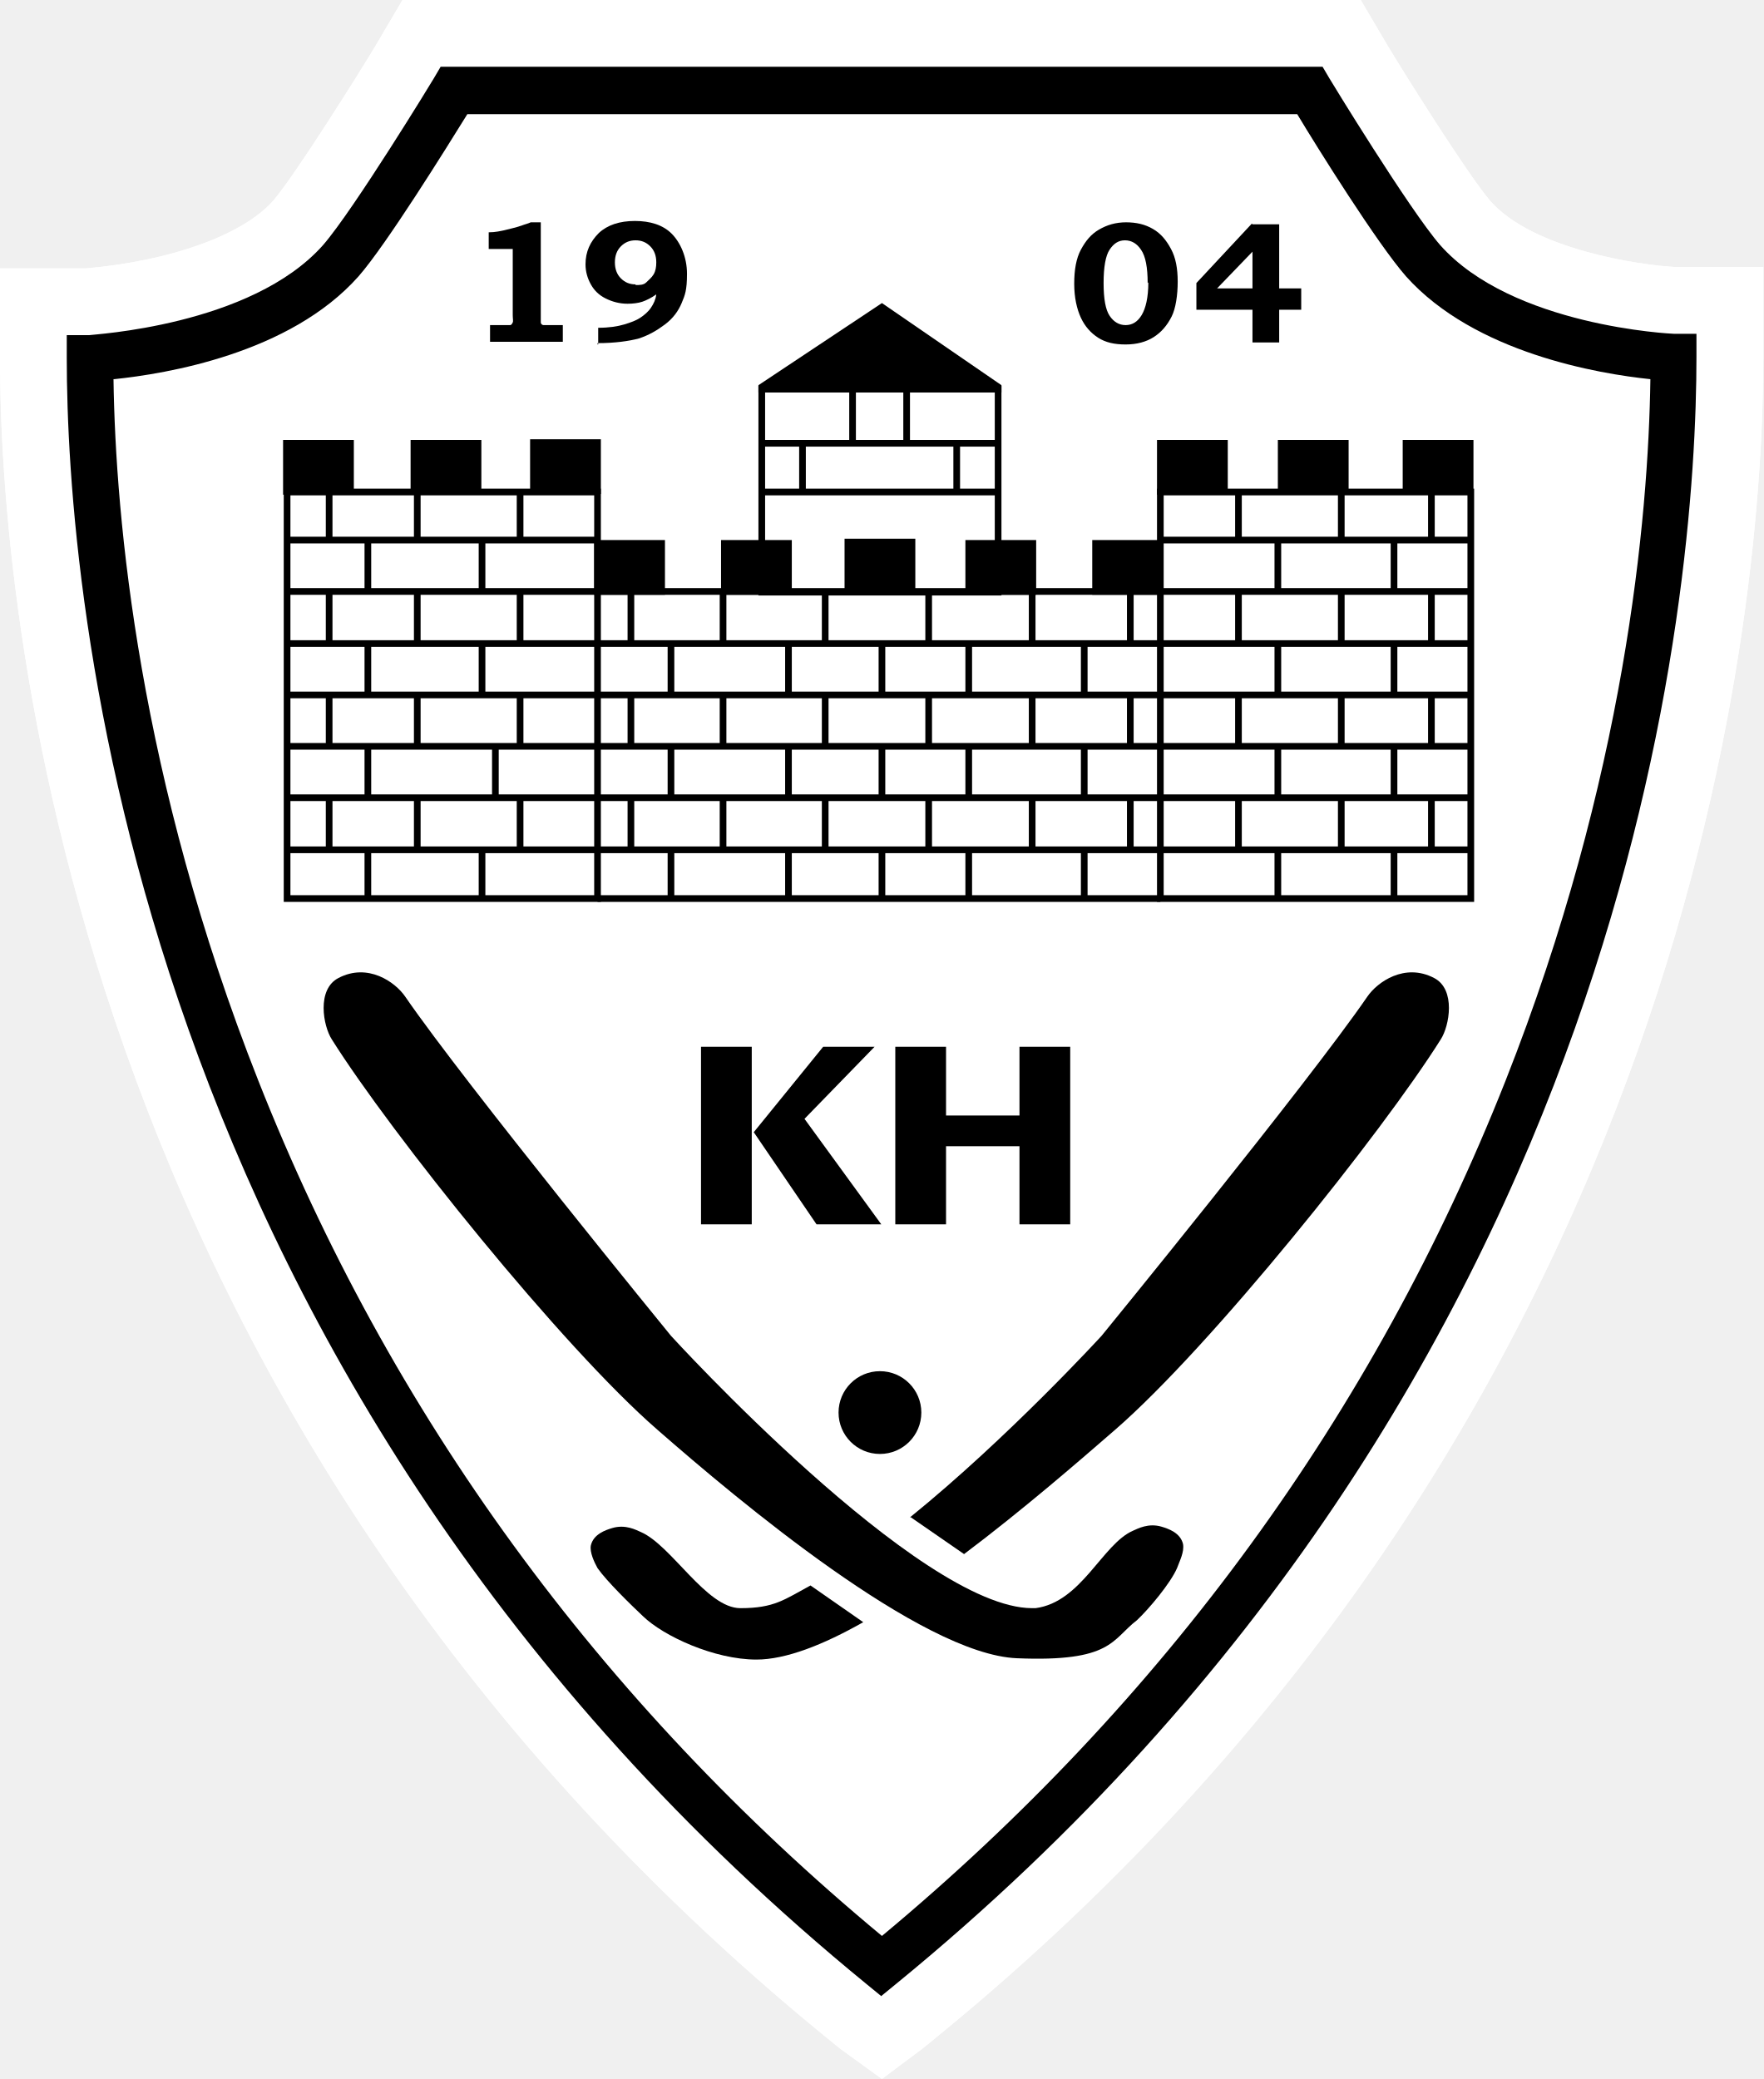
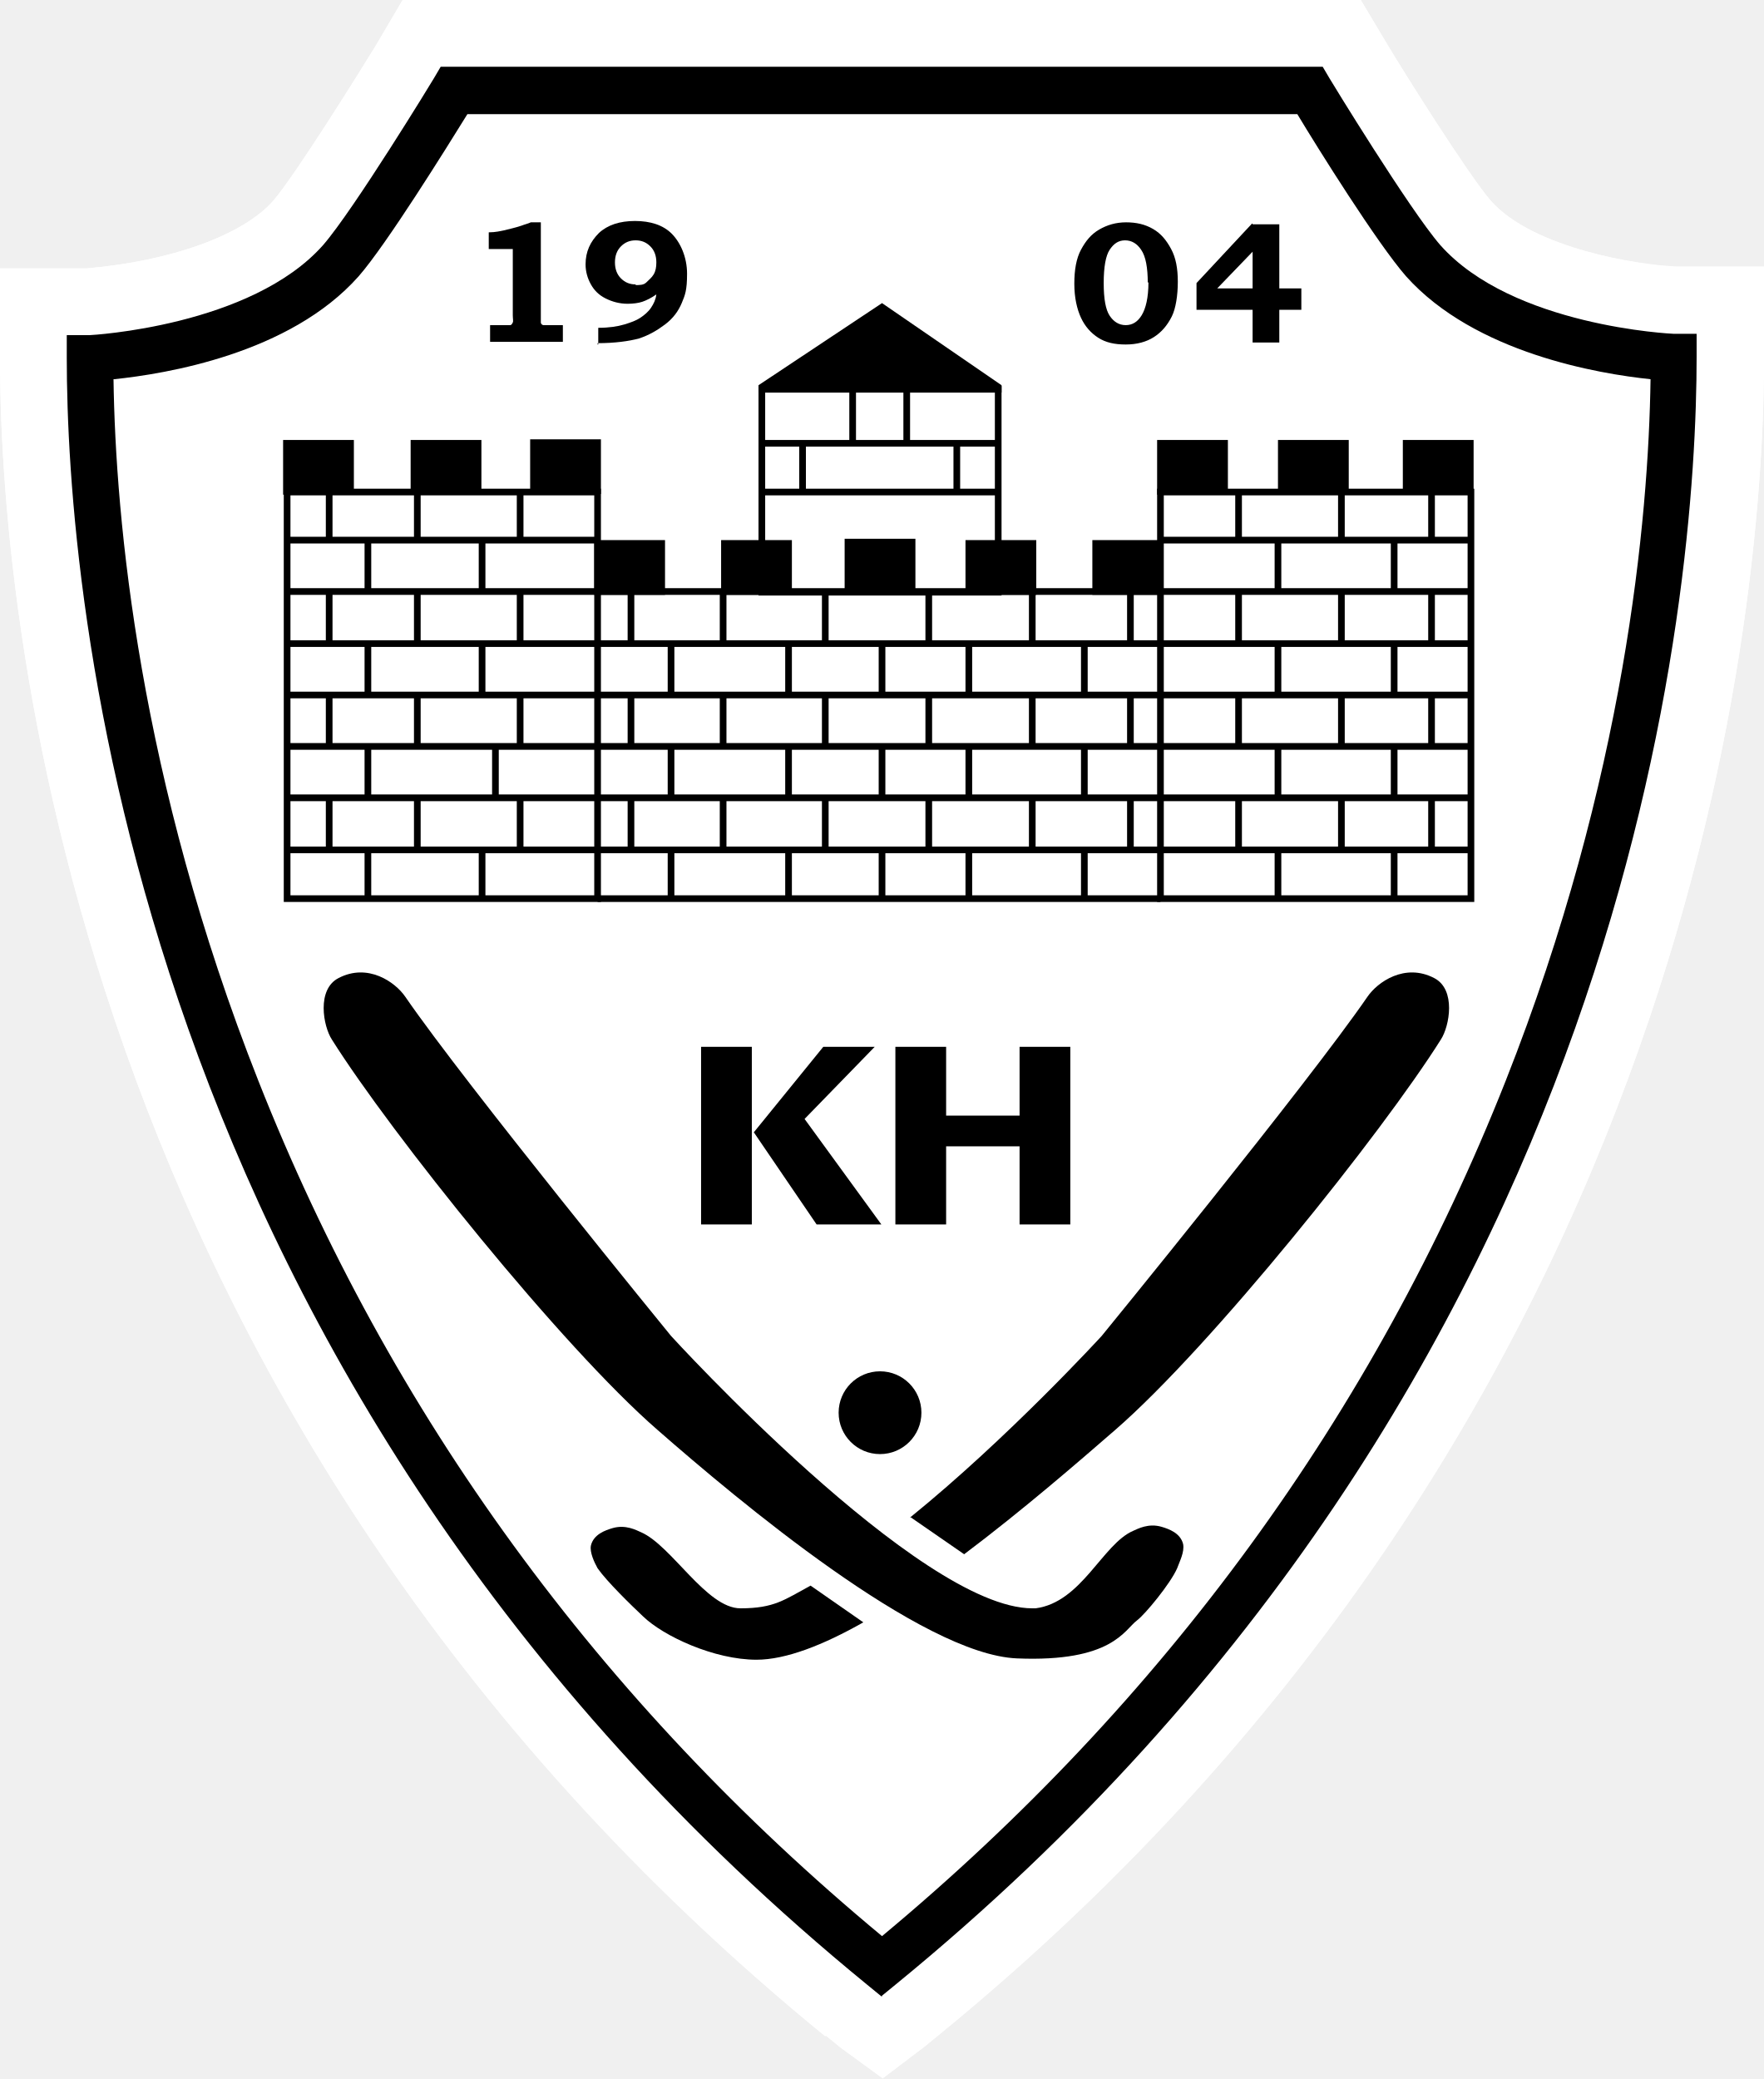
- <svg xmlns="http://www.w3.org/2000/svg" id="Layer_2" viewBox="0 0 264.1 311.43">
+ <svg xmlns="http://www.w3.org/2000/svg" version="1.1" viewBox="0 0 264.1 311.4">
  <defs>
    <style>
      .cls-1 {
        fill: none;
      }

      .cls-2 {
        fill: #fff;
      }

      .cls-3 {
        clip-path: url(#clippath);
      }
    </style>
    <clipPath id="clippath">
-       <path class="cls-1" d="M123.57,305.04C8.91,211.3,0,88.89,0,53.6v-13.4h12.88s.06,0,.09,0c12.72-1.14,23.42-5.02,27.94-10.12,3.27-3.77,13.22-19.66,15.41-23.34l3.96-6.73h143.54l3.97,6.74c2.2,3.69,12.12,19.55,15.47,23.4,6.39,7.22,22.34,9.58,27.68,9.85h13.17v13.5c0,35.28-8.91,157.7-123.57,251.44l-2.2,1.8-6.23,4.69-6.33-4.59-2.2-1.8Z" />
+       <path class="cls-1" d="M123.6,305C8.9,211.3,0,88.9,0,53.6v-13.4h13c12.7-1.1,23.4-5,27.9-10.1,3.3-3.8,13.2-19.7,15.4-23.3L60.3,0h143.5l4,6.7c2.2,3.7,12.1,19.5,15.5,23.4,6.4,7.2,22.3,9.6,27.7,9.8h13.2v13.5c0,35.3-8.9,157.7-123.6,251.4l-2.2,1.8-6.2,4.7-6.3-4.6-2.2-1.8h0Z" />
    </clipPath>
  </defs>
-   <g id="Layer_1-2" data-name="Layer_1">
-     <g class="cls-3">
-       <rect class="cls-2" x="-39.94" y="-24.11" width="344.48" height="353.11" />
-       <g id="Layer_1-3" data-name="Layer_1">
-         <g id="Frame">
-           <path class="cls-2" d="M123.57,305.04C8.91,211.3,0,88.89,0,53.6v-13.4h12.88s.06,0,.09,0c12.72-1.14,23.42-5.02,27.94-10.12,3.27-3.77,13.22-19.66,15.41-23.34l3.96-6.73h143.54l3.97,6.74c2.2,3.69,12.12,19.55,15.47,23.4,6.39,7.22,22.34,9.58,27.68,9.85h13.17v13.5c0,35.28-8.91,157.7-123.57,251.44l-2.2,1.8-6.62,4.94-5.94-4.84-2.2-1.8ZM27.3,65.36c1.08,20.56,5.46,54.29,20.71,92.87,18.08,45.8,46.35,85.67,84.09,118.63,37.75-33.05,66.02-72.92,84.11-118.64,15.25-38.58,19.62-72.3,20.7-92.87-19.12-3.82-29.2-12.2-33.75-17.28l-.07-.08c-4-4.56-10.57-14.79-14.37-20.9h-113.16c-4.95,7.88-10.78,16.84-14.32,20.88-9.25,10.42-23.06,15.19-33.93,17.37Z" />
-           <path d="M132.1,299.1l-2.2-1.8C18.6,206.3,10,87.8,10,53.6v-3.4h3.4c.2-.1,24.2-1.3,35-13.5,4.6-5.3,16.5-24.8,16.6-25l1-1.7h132.1l1,1.7c.1.2,12,19.7,16.6,25,10.8,12.2,34.8,13.3,35,13.3h3.4v3.5c0,34.2-8.6,152.7-119.9,243.7l-2.2,1.8.1.1ZM17,56.8c.3,20.9,3.8,59.8,21.7,105.1,19.7,49.9,51.1,93,93.4,128.1,42.3-35.2,73.7-78.3,93.4-128.1,17.9-45.3,21.4-84.2,21.7-105.1-7.7-.8-26.3-3.9-36.6-15.4-4.3-4.9-13.3-19.3-16.3-24.3h-124.3c-3.1,5-12.1,19.5-16.3,24.3-10.3,11.6-28.9,14.6-36.6,15.4h-.1Z" />
-         </g>
-         <g id="Castle">
-           <path d="M90,135.1h-47.5v-61.9h47.5v61.9ZM43.5,134.1h45.5v-59.9h-45.5s0,59.9,0,59.9Z" />
-           <rect x="43" y="80.4" width="46.5" height="1" />
-           <rect x="43" y="88.1" width="46.5" height="1" />
-           <rect x="43" y="95.9" width="177.3" height="1" />
-           <rect x="43" y="103.6" width="177.3" height="1" />
-           <rect x="43" y="111.3" width="177.3" height="1" />
-           <rect x="43" y="119" width="177.3" height="1" />
-           <rect x="43" y="126.8" width="177.3" height="1" />
-           <rect x="48.8" y="73.7" width="1" height="7.2" />
-           <rect x="62" y="73.7" width="1" height="7.2" />
-           <rect x="77.4" y="73.7" width="1" height="7.2" />
-           <rect x="71.7" y="80.9" width="1" height="7.7" />
-           <rect x="54.6" y="80.9" width="1" height="7.7" />
-           <rect x="48.8" y="88.6" width="1" height="7.8" />
-           <rect x="62" y="88.6" width="1" height="7.8" />
-           <rect x="77.4" y="88.6" width="1" height="7.8" />
-           <rect x="71.7" y="96.4" width="1" height="7.7" />
-           <rect x="54.6" y="96.4" width="1" height="7.7" />
-           <rect x="48.8" y="104.1" width="1" height="7.7" />
-           <rect x="62" y="104.1" width="1" height="7.7" />
-           <rect x="54.6" y="111.8" width="1" height="7.7" />
-           <rect x="48.8" y="119.5" width="1" height="7.8" />
-           <rect x="62" y="119.5" width="1" height="7.8" />
-           <rect x="77.4" y="119.5" width="1" height="7.8" />
-           <rect x="71.7" y="127.3" width="1" height="7.3" />
-           <rect x="54.6" y="127.3" width="1" height="7.3" />
-           <rect x="77.4" y="104.1" width="1" height="7.7" />
-           <path d="M220.8,135.1h-47.5v-61.9h47.5v61.9ZM174.3,134.1h45.5v-59.9h-45.5v59.9h0Z" />
-           <rect x="173.8" y="88.1" width="46.5" height="1" />
-           <rect x="173.8" y="80.4" width="46.5" height="1" />
-           <rect x="190.9" y="127.3" width="1" height="7.3" />
-           <rect x="185" y="119.5" width="1" height="7.8" />
-           <rect x="185" y="104.1" width="1" height="7.7" />
-           <rect x="185" y="88.6" width="1" height="7.8" />
-           <rect x="185" y="73.7" width="1" height="7.2" />
-           <rect x="190.9" y="111.8" width="1" height="7.7" />
-           <rect x="190.9" y="96.4" width="1" height="7.7" />
-           <rect x="190.9" y="80.9" width="1" height="7.7" />
-           <rect x="200.4" y="73.7" width="1" height="7.2" />
-           <rect x="213.9" y="73.7" width="1" height="7.2" />
-           <rect x="208.3" y="80.9" width="1" height="7.7" />
-           <rect x="213.9" y="88.6" width="1" height="7.8" />
-           <rect x="200.4" y="88.6" width="1" height="7.8" />
-           <rect x="208.3" y="96.4" width="1" height="7.7" />
-           <rect x="200.4" y="104.1" width="1" height="7.7" />
-           <rect x="213.9" y="104.1" width="1" height="7.7" />
-           <rect x="208.3" y="111.8" width="1" height="7.7" />
-           <rect x="200.4" y="119.5" width="1" height="7.8" />
-           <rect x="213.9" y="119.5" width="1" height="7.8" />
-           <rect x="208.3" y="127.3" width="1" height="7.3" />
-           <rect x="89.5" y="88.1" width="84.3" height="1" />
-           <rect x="89.5" y="134.1" width="84.3" height="1" />
-           <rect x="94" y="88.6" width="1" height="7.8" />
-           <rect x="107.8" y="88.6" width="1" height="7.8" />
-           <rect x="123.1" y="88.6" width="1" height="7.8" />
-           <rect x="138.6" y="88.6" width="1" height="7.8" />
-           <rect x="154.1" y="88.6" width="1" height="7.8" />
-           <rect x="168.8" y="88.6" width="1" height="7.8" />
-           <rect x="161.9" y="96.4" width="1" height="7.7" />
-           <rect x="144.6" y="96.4" width="1" height="7.7" />
-           <rect x="131.6" y="96.4" width="1" height="7.7" />
-           <rect x="117.6" y="96.4" width="1" height="7.7" />
-           <rect x="100" y="96.4" width="1" height="7.7" />
-           <rect x="94" y="104.1" width="1" height="7.7" />
-           <rect x="107.8" y="104.1" width="1" height="7.7" />
-           <rect x="123.1" y="104.1" width="1" height="7.7" />
-           <rect x="138.6" y="104.1" width="1" height="7.7" />
-           <rect x="154.1" y="104.1" width="1" height="7.7" />
-           <rect x="168.8" y="104.1" width="1" height="7.7" />
-           <rect x="161.9" y="111.8" width="1" height="7.7" />
-           <rect x="144.6" y="111.8" width="1" height="7.7" />
-           <rect x="131.6" y="111.8" width="1" height="7.7" />
-           <rect x="117.6" y="111.8" width="1" height="7.7" />
-           <rect x="100" y="111.8" width="1" height="7.7" />
-           <rect x="94" y="119.5" width="1" height="7.8" />
-           <rect x="107.8" y="119.5" width="1" height="7.8" />
-           <rect x="123.1" y="119.5" width="1" height="7.8" />
-           <rect x="138.6" y="119.5" width="1" height="7.8" />
-           <rect x="154.1" y="119.5" width="1" height="7.8" />
-           <rect x="168.8" y="119.5" width="1" height="7.8" />
-           <rect x="161.9" y="127.3" width="1" height="7.3" />
-           <rect x="144.6" y="127.3" width="1" height="7.3" />
-           <rect x="131.6" y="127.3" width="1" height="7.3" />
-           <rect x="117.6" y="127.3" width="1" height="7.3" />
-           <rect x="100" y="127.3" width="1" height="7.3" />
-           <path d="M150,89.2h-36.4v-31.4h36.4v31.4ZM114.6,88.2h34.4v-29.4h-34.4v29.4Z" />
-           <rect x="114.1" y="65.9" width="35.4" height="1" />
-         </g>
-         <g id="Castle_-_Battlement">
+   <g>
+     <g id="Layer_2">
+       <g id="Layer_1-2">
+         <g class="cls-3">
          <g>
-             <rect x="42.9" y="66.4" width="9.6" height="7.2" />
-             <path d="M53,74.1h-10.6v-8.2h10.6v8.2ZM43.4,73.1h8.6v-6.2h-8.6v6.2Z" />
-           </g>
-           <g>
-             <rect x="62" y="66.4" width="9.6" height="7.2" />
-             <path d="M72.1,74.1h-10.6v-8.2h10.6v8.2ZM62.5,73.1h8.6v-6.2h-8.6v6.2Z" />
-           </g>
-           <g>
-             <rect x="79.9" y="66.3" width="9.6" height="7.2" />
-             <path d="M90,74h-10.6v-8.2h10.6v8.2ZM80.4,73h8.6v-6.2h-8.6v6.2Z" />
-           </g>
-           <g>
-             <rect x="173.8" y="66.4" width="9.6" height="7.2" />
-             <path d="M183.9,74.1h-10.6v-8.2h10.6v8.2ZM174.3,73.1h8.6v-6.2h-8.6v6.2Z" />
-           </g>
-           <g>
-             <rect x="210.6" y="66.4" width="9.6" height="7.2" />
-             <path d="M220.7,74.1h-10.6v-8.2h10.6v8.2ZM211.1,73.1h8.6v-6.2h-8.6v6.2Z" />
-           </g>
-           <g>
-             <rect x="191.9" y="66.4" width="9.6" height="7.2" />
-             <path d="M202,74.1h-10.6v-8.2h10.6v8.2ZM192.4,73.1h8.6v-6.2h-8.6v6.2Z" />
-           </g>
-           <g>
-             <rect x="89.5" y="81.4" width="9.6" height="7.2" />
-             <path d="M99.6,89.1h-10.6v-8.2h10.6v8.2ZM90,88.1h8.6v-6.2h-8.6v6.2Z" />
-           </g>
-           <g>
-             <rect x="108.5" y="81.4" width="9.6" height="7.2" />
-             <path d="M118.6,89.1h-10.6v-8.2h10.6v8.2ZM109,88.1h8.6v-6.2h-8.6v6.2Z" />
-           </g>
-           <g>
-             <rect x="127" y="81.2" width="9.6" height="7.2" />
-             <path d="M137.1,88.9h-10.6v-8.2h10.6v8.2ZM127.5,87.9h8.6v-6.2h-8.6v6.2Z" />
-           </g>
-           <g>
-             <rect x="145.1" y="81.4" width="9.6" height="7.2" />
-             <path d="M155.2,89.1h-10.6v-8.2h10.6v8.2ZM145.6,88.1h8.6v-6.2h-8.6v6.2Z" />
-           </g>
-           <g>
-             <rect x="164.1" y="81.4" width="9.6" height="7.2" />
-             <path d="M174.2,89.1h-10.6v-8.2h10.6v8.2ZM164.6,88.1h8.6v-6.2h-8.6v6.2Z" />
-           </g>
-           <rect x="114.1" y="73.2" width="35.4" height="1" />
-           <rect x="127.2" y="58.3" width="1" height="8.1" />
-           <rect x="135.3" y="58.3" width="1" height="8.1" />
-           <rect x="142.8" y="66.4" width="1" height="7.3" />
-           <rect x="119.7" y="66.4" width="1" height="7.3" />
-           <g>
-             <polygon points="149.5 58 132.1 46 114.1 58 114.1 58.3 118.1 58.3 145.3 58.3 149.5 58.3 149.5 58" />
-             <path d="M150,58.8h-36.4v-1.1l18.5-12.3,17.9,12.3v1.1ZM115.3,57.8h33l-16.2-11.2-16.8,11.2Z" />
+             <rect class="cls-2" x="-39.9" y="-24.1" width="344.5" height="353.1" />
+             <g id="Layer_1-3">
+               <g id="Frame">
+                 <path class="cls-2" d="M123.6,305C8.9,211.3,0,88.9,0,53.6v-13.4h13c12.7-1.1,23.4-5,27.9-10.1,3.3-3.8,13.2-19.7,15.4-23.3L60.3,0h143.5l4,6.7c2.2,3.7,12.1,19.5,15.5,23.4,6.4,7.2,22.3,9.6,27.7,9.9h13.2v13.5c0,35.3-8.9,157.7-123.6,251.4l-2.2,1.8-6.6,4.9-5.9-4.8-2.2-1.8h0ZM27.3,65.4c1.1,20.6,5.5,54.3,20.7,92.9,18.1,45.8,46.4,85.7,84.1,118.6,37.8-33.1,66-72.9,84.1-118.6,15.2-38.6,19.6-72.3,20.7-92.9-19.1-3.8-29.2-12.2-33.8-17.3h0c-4-4.6-10.6-14.9-14.4-21h-113.2c-4.9,7.9-10.8,16.8-14.3,20.9-9.2,10.4-23.1,15.2-33.9,17.4h0Z" />
+                 <path d="M132.1,299.1l-2.2-1.8C18.6,206.3,10,87.8,10,53.6v-3.4h3.4c.2,0,24.2-1.3,35-13.5,4.6-5.3,16.5-24.8,16.6-25l1-1.7h132.1l1,1.7c.1.2,12,19.7,16.6,25,10.8,12.2,34.8,13.3,35,13.3h3.4v3.5c0,34.2-8.6,152.7-119.9,243.7l-2.2,1.8h.1q0,.1,0,.1ZM17,56.8c.3,20.9,3.8,59.8,21.7,105.1,19.7,49.9,51.1,93,93.4,128.1,42.3-35.2,73.7-78.3,93.4-128.1,17.9-45.3,21.4-84.2,21.7-105.1-7.7-.8-26.3-3.9-36.6-15.4-4.3-4.9-13.3-19.3-16.3-24.3h-124.3c-3.1,5-12.1,19.5-16.3,24.3-10.3,11.6-28.9,14.6-36.6,15.4,0,0-.1,0-.1,0Z" />
+               </g>
+               <g id="Castle">
+                 <path d="M90,135.1h-47.5v-61.9h47.5v61.9ZM43.5,134.1h45.5v-59.9h-45.5v59.9Z" />
+                 <rect x="43" y="80.4" width="46.5" height="1" />
+                 <rect x="43" y="88.1" width="46.5" height="1" />
+                 <rect x="43" y="95.9" width="177.3" height="1" />
+                 <rect x="43" y="103.6" width="177.3" height="1" />
+                 <rect x="43" y="111.3" width="177.3" height="1" />
+                 <rect x="43" y="119" width="177.3" height="1" />
+                 <rect x="43" y="126.8" width="177.3" height="1" />
+                 <rect x="48.8" y="73.7" width="1" height="7.2" />
+                 <rect x="62" y="73.7" width="1" height="7.2" />
+                 <rect x="77.4" y="73.7" width="1" height="7.2" />
+                 <rect x="71.7" y="80.9" width="1" height="7.7" />
+                 <rect x="54.6" y="80.9" width="1" height="7.7" />
+                 <rect x="48.8" y="88.6" width="1" height="7.8" />
+                 <rect x="62" y="88.6" width="1" height="7.8" />
+                 <rect x="77.4" y="88.6" width="1" height="7.8" />
+                 <rect x="71.7" y="96.4" width="1" height="7.7" />
+                 <rect x="54.6" y="96.4" width="1" height="7.7" />
+                 <rect x="48.8" y="104.1" width="1" height="7.7" />
+                 <rect x="62" y="104.1" width="1" height="7.7" />
+                 <rect x="54.6" y="111.8" width="1" height="7.7" />
+                 <rect x="48.8" y="119.5" width="1" height="7.8" />
+                 <rect x="62" y="119.5" width="1" height="7.8" />
+                 <rect x="77.4" y="119.5" width="1" height="7.8" />
+                 <rect x="71.7" y="127.3" width="1" height="7.3" />
+                 <rect x="54.6" y="127.3" width="1" height="7.3" />
+                 <rect x="77.4" y="104.1" width="1" height="7.7" />
+                 <path d="M220.8,135.1h-47.5v-61.9h47.5v61.9ZM174.3,134.1h45.5v-59.9h-45.5v59.9h0Z" />
+                 <rect x="173.8" y="88.1" width="46.5" height="1" />
+                 <rect x="173.8" y="80.4" width="46.5" height="1" />
+                 <rect x="190.9" y="127.3" width="1" height="7.3" />
+                 <rect x="185" y="119.5" width="1" height="7.8" />
+                 <rect x="185" y="104.1" width="1" height="7.7" />
+                 <rect x="185" y="88.6" width="1" height="7.8" />
+                 <rect x="185" y="73.7" width="1" height="7.2" />
+                 <rect x="190.9" y="111.8" width="1" height="7.7" />
+                 <rect x="190.9" y="96.4" width="1" height="7.7" />
+                 <rect x="190.9" y="80.9" width="1" height="7.7" />
+                 <rect x="200.4" y="73.7" width="1" height="7.2" />
+                 <rect x="213.9" y="73.7" width="1" height="7.2" />
+                 <rect x="208.3" y="80.9" width="1" height="7.7" />
+                 <rect x="213.9" y="88.6" width="1" height="7.8" />
+                 <rect x="200.4" y="88.6" width="1" height="7.8" />
+                 <rect x="208.3" y="96.4" width="1" height="7.7" />
+                 <rect x="200.4" y="104.1" width="1" height="7.7" />
+                 <rect x="213.9" y="104.1" width="1" height="7.7" />
+                 <rect x="208.3" y="111.8" width="1" height="7.7" />
+                 <rect x="200.4" y="119.5" width="1" height="7.8" />
+                 <rect x="213.9" y="119.5" width="1" height="7.8" />
+                 <rect x="208.3" y="127.3" width="1" height="7.3" />
+                 <rect x="89.5" y="88.1" width="84.3" height="1" />
+                 <rect x="89.5" y="134.1" width="84.3" height="1" />
+                 <rect x="94" y="88.6" width="1" height="7.8" />
+                 <rect x="107.8" y="88.6" width="1" height="7.8" />
+                 <rect x="123.1" y="88.6" width="1" height="7.8" />
+                 <rect x="138.6" y="88.6" width="1" height="7.8" />
+                 <rect x="154.1" y="88.6" width="1" height="7.8" />
+                 <rect x="168.8" y="88.6" width="1" height="7.8" />
+                 <rect x="161.9" y="96.4" width="1" height="7.7" />
+                 <rect x="144.6" y="96.4" width="1" height="7.7" />
+                 <rect x="131.6" y="96.4" width="1" height="7.7" />
+                 <rect x="117.6" y="96.4" width="1" height="7.7" />
+                 <rect x="100" y="96.4" width="1" height="7.7" />
+                 <rect x="94" y="104.1" width="1" height="7.7" />
+                 <rect x="107.8" y="104.1" width="1" height="7.7" />
+                 <rect x="123.1" y="104.1" width="1" height="7.7" />
+                 <rect x="138.6" y="104.1" width="1" height="7.7" />
+                 <rect x="154.1" y="104.1" width="1" height="7.7" />
+                 <rect x="168.8" y="104.1" width="1" height="7.7" />
+                 <rect x="161.9" y="111.8" width="1" height="7.7" />
+                 <rect x="144.6" y="111.8" width="1" height="7.7" />
+                 <rect x="131.6" y="111.8" width="1" height="7.7" />
+                 <rect x="117.6" y="111.8" width="1" height="7.7" />
+                 <rect x="100" y="111.8" width="1" height="7.7" />
+                 <rect x="94" y="119.5" width="1" height="7.8" />
+                 <rect x="107.8" y="119.5" width="1" height="7.8" />
+                 <rect x="123.1" y="119.5" width="1" height="7.8" />
+                 <rect x="138.6" y="119.5" width="1" height="7.8" />
+                 <rect x="154.1" y="119.5" width="1" height="7.8" />
+                 <rect x="168.8" y="119.5" width="1" height="7.8" />
+                 <rect x="161.9" y="127.3" width="1" height="7.3" />
+                 <rect x="144.6" y="127.3" width="1" height="7.3" />
+                 <rect x="131.6" y="127.3" width="1" height="7.3" />
+                 <rect x="117.6" y="127.3" width="1" height="7.3" />
+                 <rect x="100" y="127.3" width="1" height="7.3" />
+                 <path d="M150,89.2h-36.4v-31.4h36.4v31.4ZM114.6,88.2h34.4v-29.4h-34.4v29.4Z" />
+                 <rect x="114.1" y="65.9" width="35.4" height="1" />
+               </g>
+               <g id="Castle_-_Battlement">
+                 <g>
+                   <rect x="42.9" y="66.4" width="9.6" height="7.2" />
+                   <path d="M53,74.1h-10.6v-8.2h10.6v8.2ZM43.4,73.1h8.6v-6.2h-8.6v6.2Z" />
+                 </g>
+                 <g>
+                   <rect x="62" y="66.4" width="9.6" height="7.2" />
+                   <path d="M72.1,74.1h-10.6v-8.2h10.6v8.2ZM62.5,73.1h8.6v-6.2h-8.6v6.2Z" />
+                 </g>
+                 <g>
+                   <rect x="79.9" y="66.3" width="9.6" height="7.2" />
+                   <path d="M90,74h-10.6v-8.2h10.6v8.2ZM80.4,73h8.6v-6.2h-8.6v6.2Z" />
+                 </g>
+                 <g>
+                   <rect x="173.8" y="66.4" width="9.6" height="7.2" />
+                   <path d="M183.9,74.1h-10.6v-8.2h10.6v8.2ZM174.3,73.1h8.6v-6.2h-8.6v6.2Z" />
+                 </g>
+                 <g>
+                   <rect x="210.6" y="66.4" width="9.6" height="7.2" />
+                   <path d="M220.7,74.1h-10.6v-8.2h10.6v8.2ZM211.1,73.1h8.6v-6.2h-8.6v6.2Z" />
+                 </g>
+                 <g>
+                   <rect x="191.9" y="66.4" width="9.6" height="7.2" />
+                   <path d="M202,74.1h-10.6v-8.2h10.6v8.2ZM192.4,73.1h8.6v-6.2h-8.6v6.2Z" />
+                 </g>
+                 <g>
+                   <rect x="89.5" y="81.4" width="9.6" height="7.2" />
+                   <path d="M99.6,89.1h-10.6v-8.2h10.6v8.2ZM90,88.1h8.6v-6.2h-8.6v6.2Z" />
+                 </g>
+                 <g>
+                   <rect x="108.5" y="81.4" width="9.6" height="7.2" />
+                   <path d="M118.6,89.1h-10.6v-8.2h10.6v8.2ZM109,88.1h8.6v-6.2h-8.6v6.2Z" />
+                 </g>
+                 <g>
+                   <rect x="127" y="81.2" width="9.6" height="7.2" />
+                   <path d="M137.1,88.9h-10.6v-8.2h10.6v8.2ZM127.5,87.9h8.6v-6.2h-8.6s0,6.2,0,6.2Z" />
+                 </g>
+                 <g>
+                   <rect x="145.1" y="81.4" width="9.6" height="7.2" />
+                   <path d="M155.2,89.1h-10.6v-8.2h10.6v8.2ZM145.6,88.1h8.6v-6.2h-8.6v6.2Z" />
+                 </g>
+                 <g>
+                   <rect x="164.1" y="81.4" width="9.6" height="7.2" />
+                   <path d="M174.2,89.1h-10.6v-8.2h10.6v8.2ZM164.6,88.1h8.6v-6.2h-8.6v6.2Z" />
+                 </g>
+                 <rect x="114.1" y="73.2" width="35.4" height="1" />
+                 <rect x="127.2" y="58.3" width="1" height="8.1" />
+                 <rect x="135.3" y="58.3" width="1" height="8.1" />
+                 <rect x="142.8" y="66.4" width="1" height="7.3" />
+                 <rect x="119.7" y="66.4" width="1" height="7.3" />
+                 <g>
+                   <polygon points="149.5 58 132.1 46 114.1 58 114.1 58.3 118.1 58.3 145.3 58.3 149.5 58.3 149.5 58" />
+                   <path d="M150,58.8h-36.4v-1.1l18.5-12.3,17.9,12.3v1.1ZM115.3,57.8h33l-16.2-11.2-16.8,11.2Z" />
+                 </g>
+               </g>
+               <g id="Sticks">
+                 <path d="M136.3,227.3c14.7-11.9,28.7-27.2,28.7-27.2,0,0,30.8-37.7,39.8-50.8,1.5-2.2,5.6-5.1,10-2.8,3.3,1.7,2.3,7.2,1,9.2-8.8,14-34.4,46-48.8,58.5-5.3,4.6-13.7,11.9-22.6,18.6l-8.1-5.6h0q0,.1,0,.1Z" />
+                 <path d="M129.3,243c-6,3.4-11.6,5.6-16,5.6-6.3,0-13.9-3.5-17-6.5-1.8-1.7-5.4-5.2-6.8-7.2-.5-.9-1.2-2.4-1-3.4.4-1.7,2.2-2.3,3.2-2.6,2-.6,3.6.3,4.3.6,4.6,2,9.8,11.4,14.9,11.4s6.6-1.3,10.5-3.4l7.9,5.5h0Z" />
+                 <path d="M154.6,240.9c-16.9,0-54.1-40.8-54.1-40.8,0,0-30.8-37.7-39.8-50.8-1.5-2.2-5.6-5.1-10-2.8-3.3,1.7-2.3,7.2-1,9.2,8.8,14,34.4,46,48.8,58.5,12,10.5,39.5,33.6,53.8,34.2s16.1-4.3,18-5.7c1.2-.9,5-5.5,6-7.8.4-1.1,1.1-2.4.9-3.6-.4-1.7-2.2-2.3-3.2-2.6-2-.6-3.6.3-4.3.6-4.6,2-7.7,10.7-14.6,11.6h-.5,0Z" />
+                 <circle cx="131.8" cy="211.6" r="6.2" />
+               </g>
+               <g id="Text">
+                 <g>
+                   <path d="M112.6,156.8v26.6h-7.6v-26.6h7.6ZM131,156.8l-10.5,10.8,11.5,15.8h-9.7l-9.4-13.8,10.4-12.8h7.8-.1Z" />
+                   <path d="M141.7,156.8v10.3h11v-10.3h7.6v26.6h-7.6v-11.7c.1,0-11,0-11,0v11.7h-7.6v-26.6h7.6Z" />
+                 </g>
+                 <g>
+                   <path d="M81,33.3v15c0,.2.2.4.4.4h2.9v2.5h-10.9v-2.5h3c.2,0,.3-.2.4-.4s0-.6,0-1.1v-9.9h-3.6v-2.5c1,0,1.8-.2,2.3-.3.8-.2,1.7-.4,2.6-.7.5-.2,1-.3,1.4-.5,0,0,1.5,0,1.5,0Z" />
+                   <path d="M89.6,51.6v-2.5c1.6,0,2.9-.2,3.9-.5s1.8-.6,2.4-1,1.2-.9,1.6-1.5.7-1.2.8-2c-.7.5-1.5.9-2.1,1.1s-1.4.3-2.2.3c-1.2,0-2.3-.3-3.3-.8s-1.7-1.2-2.2-2.1-.8-1.9-.8-3c0-1.9.7-3.4,2-4.7,1.3-1.2,3.1-1.8,5.4-1.8s4.2.6,5.5,1.9,2.3,3.5,2.3,6-.3,3.2-.8,4.4-1.3,2.3-2.5,3.2-2.4,1.6-3.9,2.1c-1.5.4-3.6.7-6.2.7v.2s0,0,0,0ZM95.2,42.7c.6,0,1.2,0,1.6-.4s.8-.7,1.1-1.2.4-1.1.4-1.8c0-1-.3-1.8-.9-2.4s-1.3-.9-2.2-.9-1.6.3-2.2.9-.9,1.4-.9,2.4.3,1.8.9,2.4,1.3.9,2.2.9h0Z" />
+                 </g>
+                 <g>
+                   <path d="M168.6,33.3c1.6,0,2.9.3,4.1,1s2,1.7,2.7,3,1,2.9,1,4.9-.3,4-.9,5.2c-.7,1.4-1.6,2.4-2.7,3.1s-2.5,1.1-4.2,1.1-3-.3-4.1-1-2-1.7-2.6-3-1-3-1-5.1.3-3.8,1-5.1,1.5-2.3,2.7-3,2.5-1.1,4.1-1.1c0,0-.1,0-.1,0ZM171.9,42.4c0-2.3-.3-4-1-5-.6-.9-1.4-1.4-2.4-1.4s-1.7.5-2.3,1.4-.9,2.6-.9,5,.3,4,.9,4.9,1.4,1.4,2.4,1.4,1.8-.5,2.4-1.5,1-2.6,1-4.9h-.1q0,0,0,0Z" />
+                   <path d="M187.6,33.6h4v9.6h3.3v3.2h-3.3v4.9h-4v-4.9h-8.4v-4l8.3-8.9h.1q0,0,0,0ZM187.6,37.7l-5.3,5.5h5.3v-5.5Z" />
+                 </g>
+               </g>
+               <rect x="73.7" y="111.8" width="1" height="7.7" />
+             </g>
          </g>
        </g>
-         <g id="Sticks">
-           <path d="M136.3,227.3c14.7-11.9,28.7-27.2,28.7-27.2,0,0,30.8-37.7,39.8-50.8,1.5-2.2,5.6-5.1,10-2.8,3.3,1.7,2.3,7.2,1,9.2-8.8,14-34.4,46-48.8,58.5-5.3,4.6-13.7,11.9-22.6,18.6l-8.1-5.6h0v.1Z" />
-           <path d="M129.3,243c-6,3.4-11.6,5.6-16,5.6-6.3,0-13.9-3.5-17-6.5-1.8-1.7-5.4-5.2-6.8-7.2-.5-.9-1.2-2.4-1-3.4.4-1.7,2.2-2.3,3.2-2.6,2-.6,3.6.3,4.3.6,4.6,2,9.8,11.4,14.9,11.4s6.6-1.3,10.5-3.4l7.9,5.5h0Z" />
-           <path d="M154.6,240.9c-16.9,0-54.1-40.8-54.1-40.8,0,0-30.8-37.7-39.8-50.8-1.5-2.2-5.6-5.1-10-2.8-3.3,1.7-2.3,7.2-1,9.2,8.8,14,34.4,46,48.8,58.5,12,10.5,39.5,33.6,53.8,34.2s14.2-2.8,18-5.7c1.8-1.7,5-5.5,6-7.8.4-1.1,1.1-2.4.9-3.6-.4-1.7-2.2-2.3-3.2-2.6-2-.6-3.6.3-4.3.6-4.6,2-7.7,10.7-14.6,11.6h-.5Z" />
-           <circle cx="131.8" cy="211.6" r="6.2" />
-         </g>
-         <g id="Text">
-           <g>
-             <path d="M112.6,156.8v26.6h-7.6v-26.6h7.6ZM131,156.8l-10.5,10.8,11.5,15.8h-9.7l-9.4-13.8,10.4-12.8h7.8-.1Z" />
-             <path d="M141.7,156.8v10.3h11v-10.3h7.6v26.6h-7.6v-11.7c.1,0-11,0-11,0v11.7h-7.6v-26.6h7.6Z" />
-           </g>
-           <g>
-             <path d="M81,33.3v15c0,.2.2.4.4.4h2.9v2.5h-10.9v-2.5h3c.2,0,.3-.2.4-.4s0-.6,0-1.1v-9.9h-3.6v-2.5c1,0,1.8-.2,2.3-.3.8-.2,1.7-.4,2.6-.7.5-.2,1-.3,1.4-.5h1.5Z" />
-             <path d="M89.6,51.6v-2.5c1.6,0,2.9-.2,3.9-.5s1.8-.6,2.4-1,1.2-.9,1.6-1.5c.4-.6.7-1.2.8-2-.7.5-1.5.9-2.1,1.1s-1.4.3-2.2.3c-1.2,0-2.3-.3-3.3-.8s-1.7-1.2-2.2-2.1-.8-1.9-.8-3c0-1.9.7-3.4,2-4.7,1.3-1.2,3.1-1.8,5.4-1.8s4.2.6,5.5,1.9,2.3,3.5,2.3,6-.3,3.2-.8,4.4-1.3,2.3-2.5,3.2-2.4,1.6-3.9,2.1c-1.5.4-3.6.7-6.2.7v.2h.1ZM95.2,42.7c.6,0,1.2,0,1.6-.4s.8-.7,1.1-1.2.4-1.1.4-1.8c0-1-.3-1.8-.9-2.4s-1.3-.9-2.2-.9-1.6.3-2.2.9-.9,1.4-.9,2.4.3,1.8.9,2.4,1.3.9,2.2.9h0v.1Z" />
-           </g>
-           <g>
-             <path d="M168.6,33.3c1.6,0,2.9.3,4.1,1s2,1.7,2.7,3,1,2.9,1,4.9-.3,4-.9,5.2c-.7,1.4-1.6,2.4-2.7,3.1s-2.5,1.1-4.2,1.1-3-.3-4.1-1-2-1.7-2.6-3-1-3-1-5.1.3-3.8,1-5.1,1.5-2.3,2.7-3,2.5-1.1,4.1-1.1c0,0-.1,0-.1,0ZM171.9,42.4c0-2.3-.3-4-1-5-.6-.9-1.4-1.4-2.4-1.4s-1.7.5-2.3,1.4-.9,2.6-.9,5,.3,4,.9,4.9,1.4,1.4,2.4,1.4,1.8-.5,2.4-1.5,1-2.6,1-4.9h0l-.1.1Z" />
-             <path d="M187.6,33.6h4v9.6h3.3v3.2h-3.3v4.9h-4v-4.9h-8.4v-4l8.3-8.9h0l.1.1ZM187.6,37.7l-5.3,5.5h5.3v-5.5Z" />
-           </g>
-         </g>
-         <rect x="73.7" y="111.8" width="1" height="7.7" />
      </g>
    </g>
  </g>
</svg>
